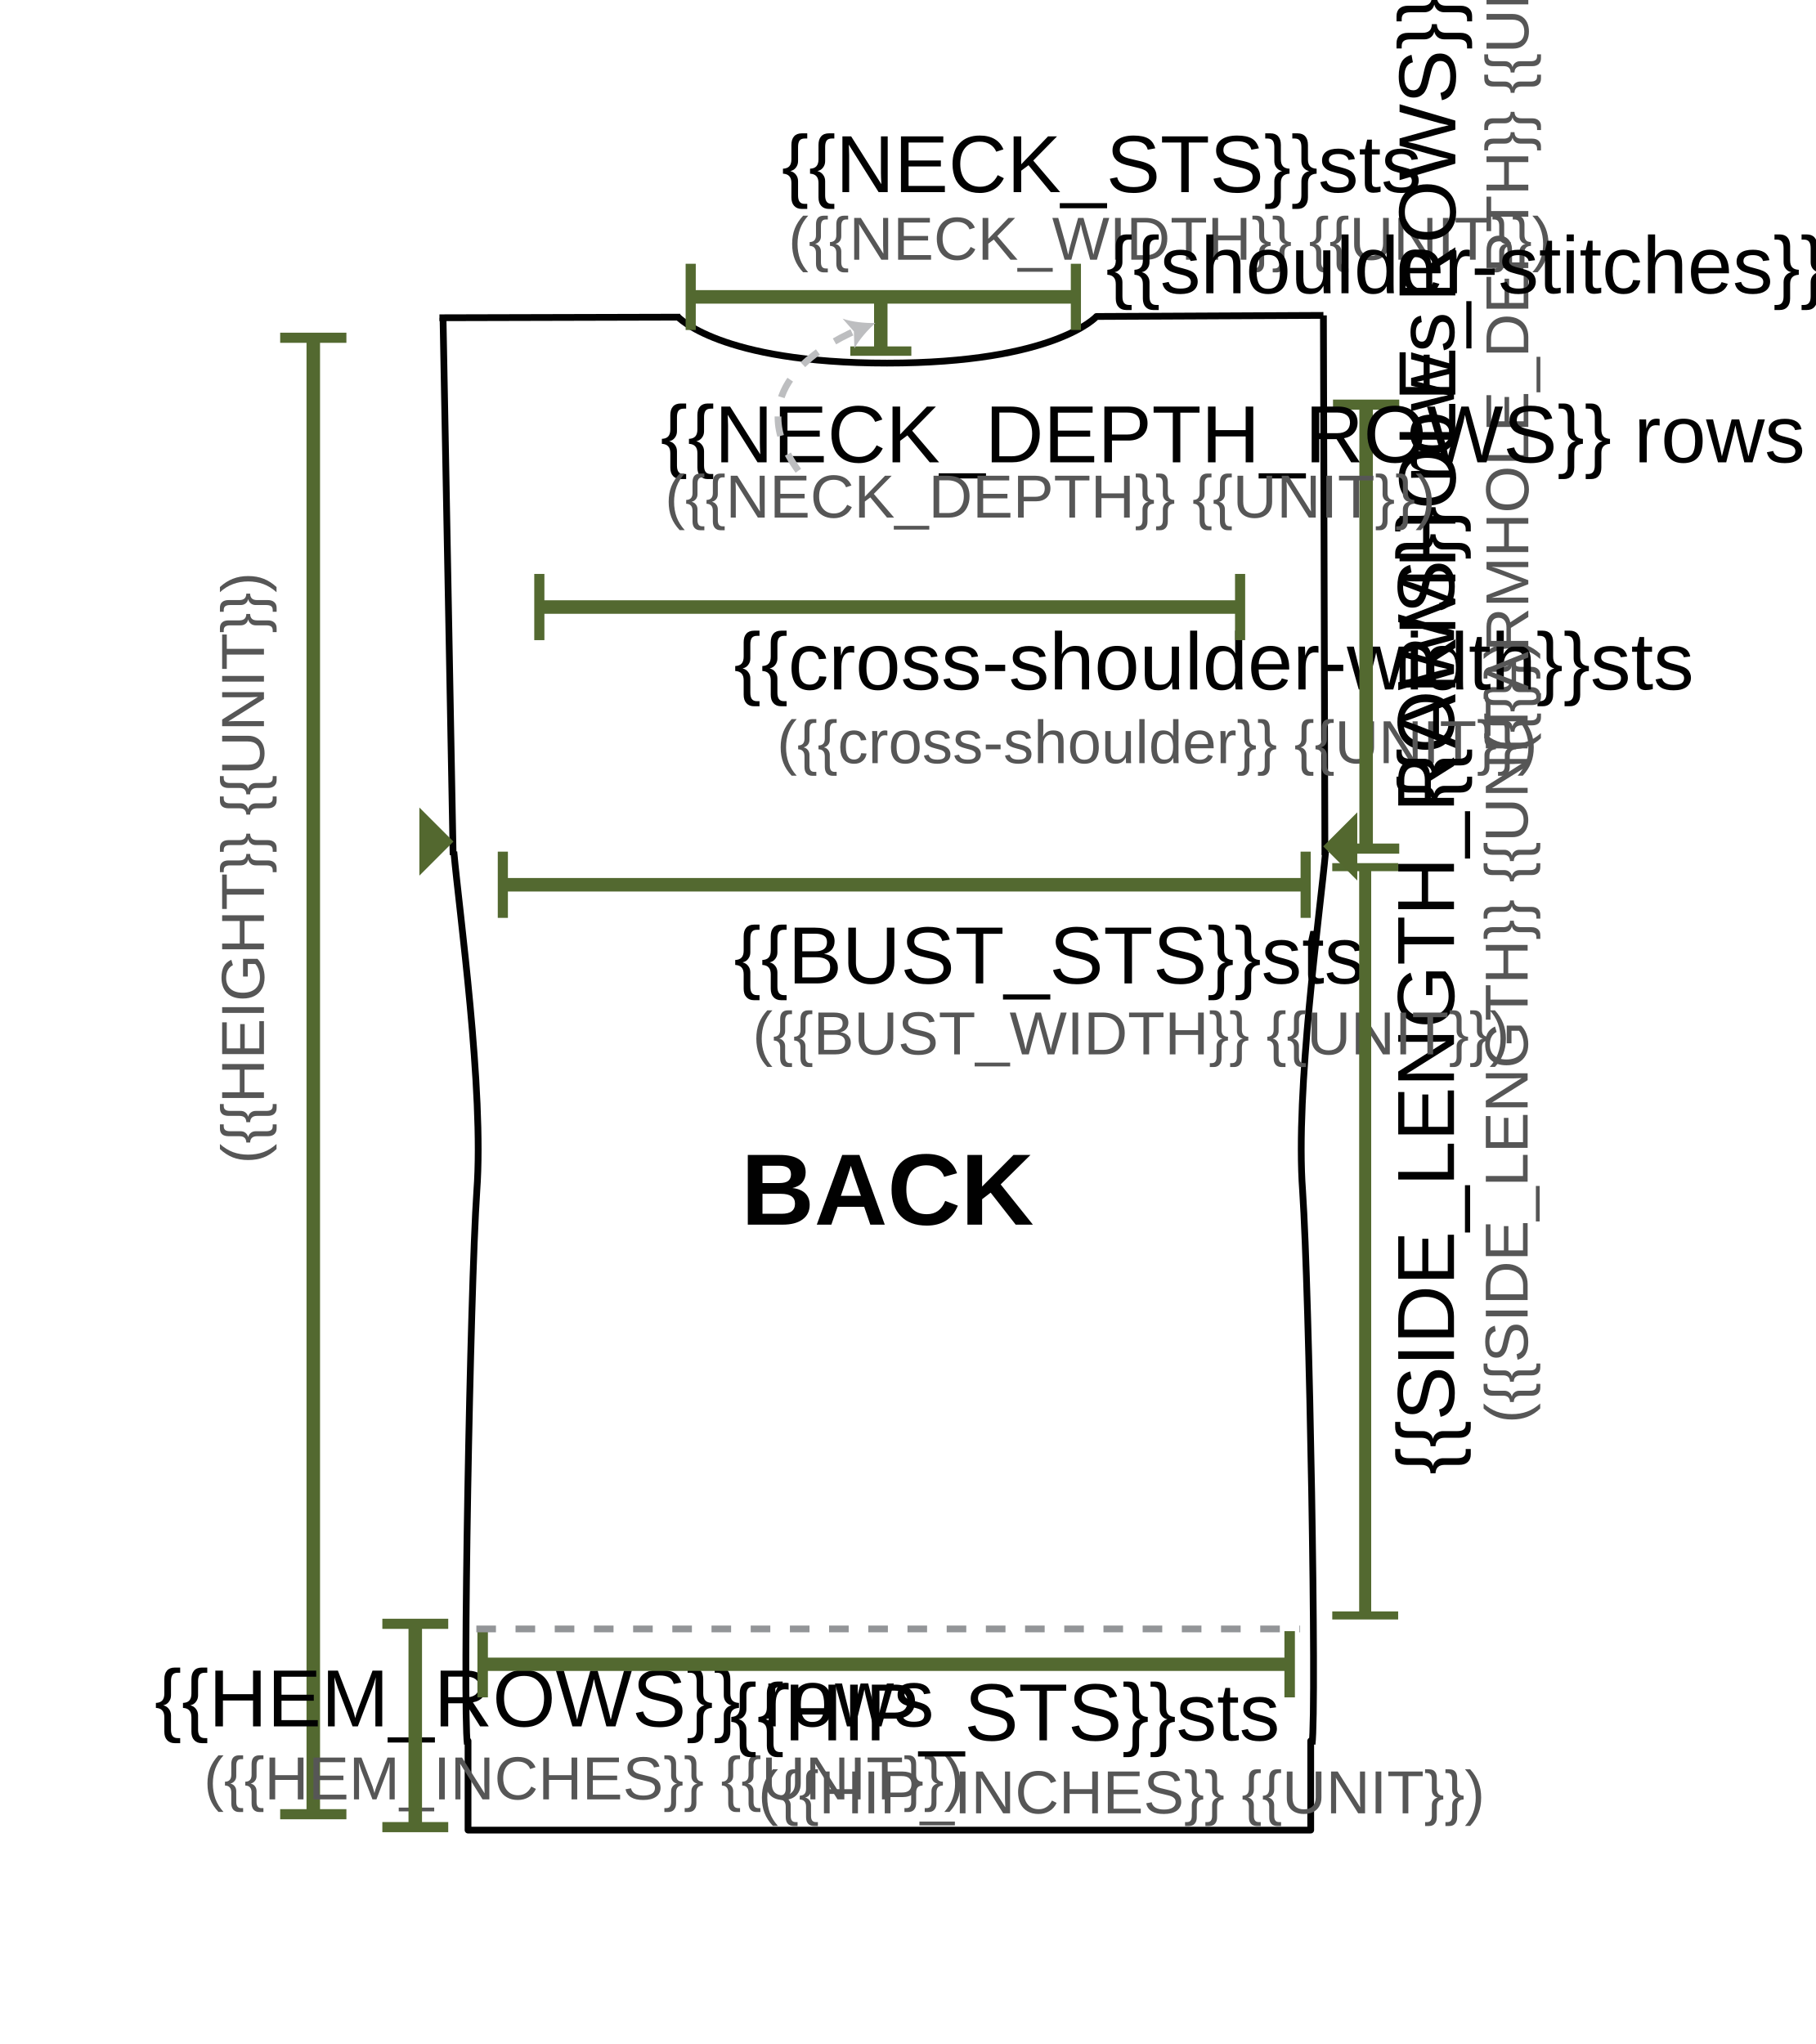
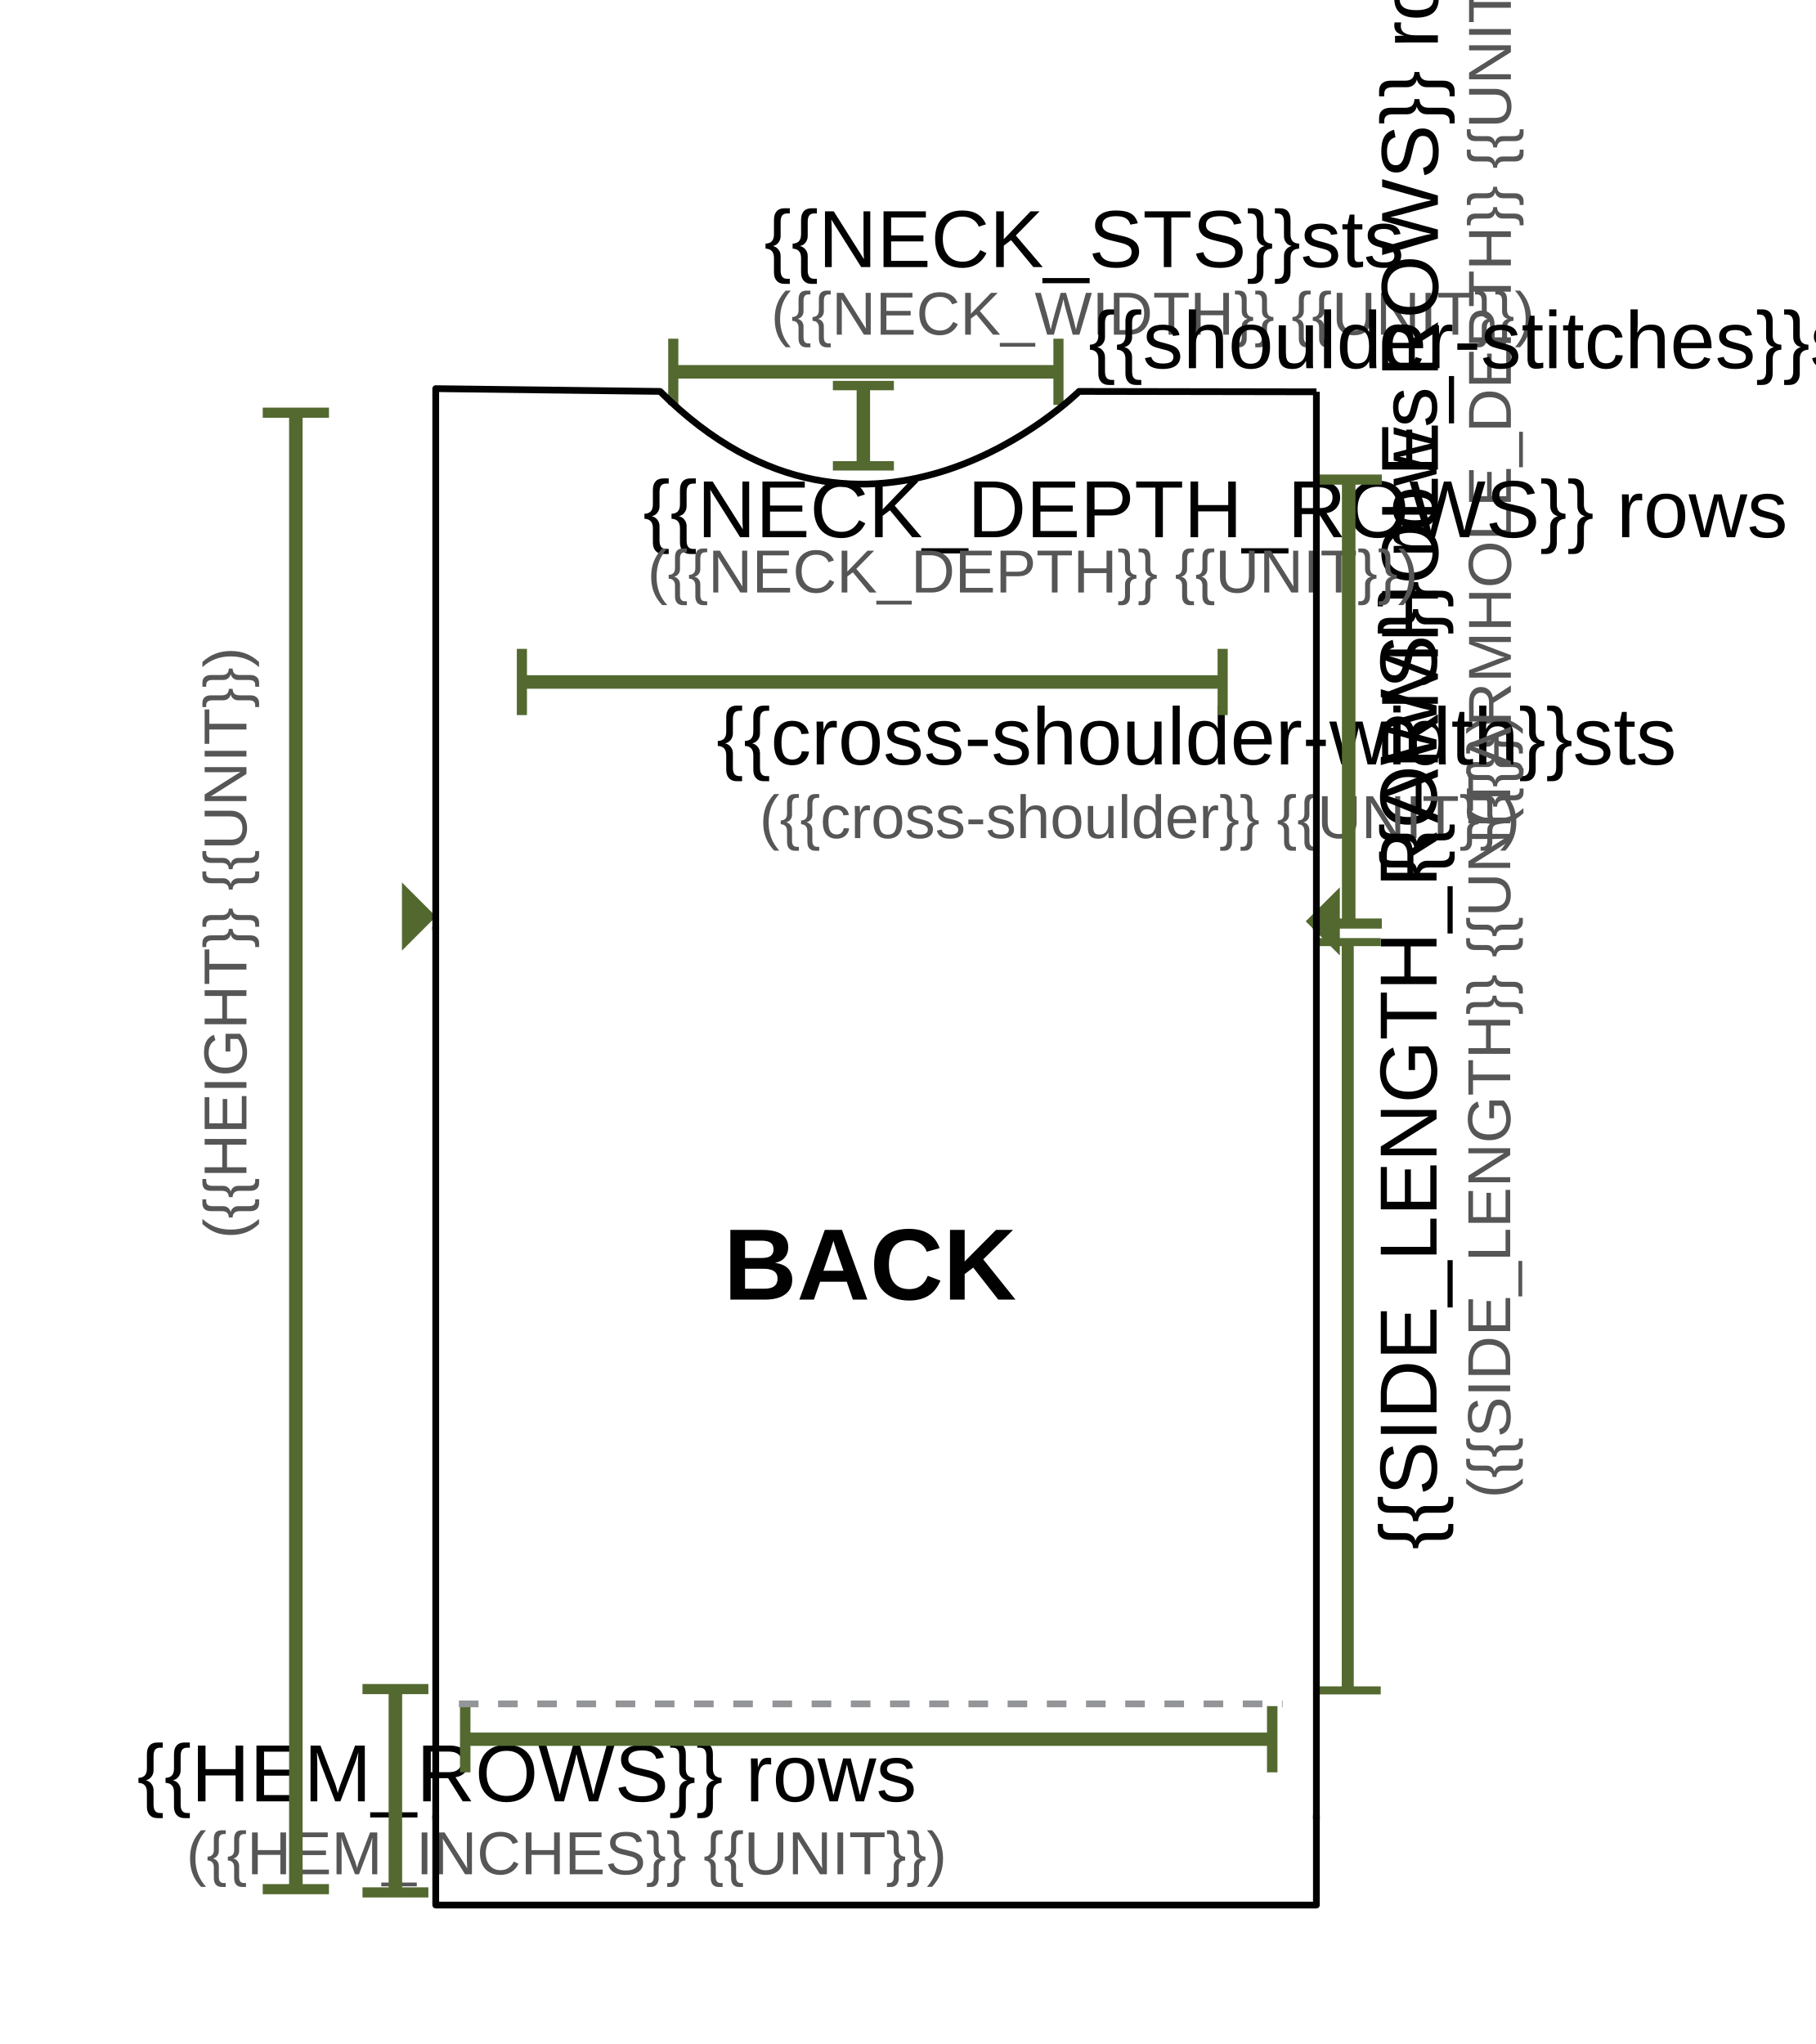
- <svg xmlns="http://www.w3.org/2000/svg" id="full" width="3.73in" height="4.2in" viewBox="0 0 268.64 302.28">
-   <g id="back-body_only">
-     <g id="back">
-       <polyline points="69.26 257.53 69.26 270.73 193.96 270.73 193.96 257.53" fill="none" stroke="#020202" stroke-linecap="round" stroke-linejoin="round" />
-       <path d="M67.16,125.93c.8,8.9,4.5,35.3,3.4,50.2-1,14.9-2.1,76.3-1.4,81.9" fill="none" stroke="#020202" />
-       <path d="M196.16,125.93c-.8,8.9-4.5,35.3-3.4,50.2,1,14.9,2.1,76.3,1.4,81.9" fill="none" stroke="#020202" />
-       <path d="M65.56,46.92l1.49,79.51" fill="none" stroke="#020202" stroke-linejoin="round" />
-       <path d="M195.84,46.57l.22,79.86" fill="none" stroke="#020202" stroke-linejoin="round" />
-       <path d="M100.26,46.73s6.1,6.9,31,6.9,31-6.9,31-6.9l33.58-.16" fill="none" stroke="#020202" stroke-linejoin="round" />
-     </g>
-     <line x1="65.03" y1="46.92" x2="100.66" y2="46.83" fill="none" stroke="#020202" stroke-linejoin="round" />
+ <svg xmlns="http://www.w3.org/2000/svg" width="3.73in" height="4.2in" viewBox="0 0 268.64 302.28">
+   <g id="measurements">
    <g isolation="isolate">
      <g isolation="isolate">
        <g isolation="isolate">
          <g isolation="isolate">
            <g isolation="isolate">
              <g isolation="isolate">
                <g isolation="isolate">
-                   <text transform="translate(109.66 181.13)" fill="#010101" font-family="Arial-BoldMT, Arial" font-size="15" font-weight="700" isolation="isolate">
+                   <text transform="translate(212.58 229.22) rotate(-90)" fill="#010101" font-family="ArialMT, Arial" font-size="12" isolation="isolate">
+                     <tspan x="0" y="0">{{SIDE_LENGTH_ROWS}} rows</tspan>
+                   </text>
+                 </g>
+               </g>
+             </g>
+           </g>
+         </g>
+       </g>
+     </g>
+     <g isolation="isolate">
+       <g isolation="isolate">
+         <g isolation="isolate">
+           <g isolation="isolate">
+             <g isolation="isolate">
+               <g isolation="isolate">
+                 <g isolation="isolate">
+                   <text transform="translate(223.48 221.62) rotate(-90)" fill="#565656" font-family="ArialMT, Arial" font-size="9" isolation="isolate">
+                     <tspan x="0" y="0">({{SIDE_LENGTH}} {{UNIT}})</tspan>
+                   </text>
+                 </g>
+               </g>
+             </g>
+           </g>
+         </g>
+       </g>
+     </g>
+     <g id="HEIGHT_UNIT">
+       <g isolation="isolate">
+         <g isolation="isolate">
+           <g isolation="isolate">
+             <g isolation="isolate">
+               <g isolation="isolate">
+                 <g isolation="isolate">
+                   <g isolation="isolate">
+                     <text transform="translate(36.47 183.22) rotate(-90)" fill="#565656" font-family="ArialMT, Arial" font-size="9" isolation="isolate">
+                       <tspan x="0" y="0">({{HEIGHT}} {{UNIT}})</tspan>
+                     </text>
+                   </g>
+                 </g>
+               </g>
+             </g>
+           </g>
+         </g>
+       </g>
+     </g>
+     <g id="HEM_MEASUREMENT" isolation="isolate">
+       <g isolation="isolate">
+         <g isolation="isolate">
+           <g isolation="isolate">
+             <g isolation="isolate">
+               <g isolation="isolate">
+                 <g isolation="isolate">
+                   <g isolation="isolate">
+                     <text transform="translate(16.95 266.47)" fill="#010101" font-family="ArialMT, Arial" font-size="12" isolation="isolate">
+                       <tspan x="0" y="0" xml:space="preserve"> {{HEM_ROWS}} rows</tspan>
+                     </text>
+                   </g>
+                 </g>
+               </g>
+             </g>
+           </g>
+         </g>
+         <g isolation="isolate">
+           <g isolation="isolate">
+             <g isolation="isolate">
+               <g isolation="isolate">
+                 <g isolation="isolate">
+                   <g isolation="isolate">
+                     <text transform="translate(12.55 277.27)" fill="#565656" font-family="ArialMT, Arial" font-size="9" isolation="isolate">
+                       <tspan x="0" y="0" xml:space="preserve">      ({{HEM_INCHES}} {{UNIT}})</tspan>
+                     </text>
+                   </g>
+                 </g>
+               </g>
+             </g>
+           </g>
+         </g>
+       </g>
+     </g>
+     <g id="CROSS_SHOULDER_UNIT">
+       <g isolation="isolate">
+         <g isolation="isolate">
+           <g isolation="isolate">
+             <g isolation="isolate">
+               <g isolation="isolate">
+                 <g isolation="isolate">
+                   <g isolation="isolate">
+                     <text transform="translate(112.38 123.92)" fill="#565656" font-family="ArialMT, Arial" font-size="9" isolation="isolate">
+                       <tspan x="0" y="0">({{cross-shoulder}} {{UNIT}})</tspan>
+                     </text>
+                   </g>
+                 </g>
+               </g>
+             </g>
+           </g>
+         </g>
+       </g>
+     </g>
+     <g id="CROSS_SHOULDER_STS" isolation="isolate">
+       <g isolation="isolate">
+         <g isolation="isolate">
+           <g isolation="isolate">
+             <g isolation="isolate">
+               <g isolation="isolate">
+                 <g isolation="isolate">
+                   <g isolation="isolate">
+                     <text transform="translate(102.68 113.02)" fill="#010101" font-family="ArialMT, Arial" font-size="12" isolation="isolate">
+                       <tspan x="0" y="0" xml:space="preserve"> {{cross-shoulder-width}}sts</tspan>
+                     </text>
+                   </g>
+                 </g>
+               </g>
+             </g>
+           </g>
+         </g>
+       </g>
+     </g>
+     <g id="NECK_WIDTH_STS" isolation="isolate">
+       <g isolation="isolate">
+         <g isolation="isolate">
+           <g isolation="isolate">
+             <g isolation="isolate">
+               <g isolation="isolate">
+                 <g isolation="isolate">
+                   <g isolation="isolate">
+                     <text transform="translate(113.08 39.42)" fill="#010101" font-family="ArialMT, Arial" font-size="12" isolation="isolate">
+                       <tspan x="0" y="0">{{NECK_STS}}sts</tspan>
+                     </text>
+                   </g>
+                 </g>
+               </g>
+             </g>
+           </g>
+         </g>
+       </g>
+     </g>
+     <g id="NECK_WIDTH_UNITS">
+       <g isolation="isolate">
+         <g isolation="isolate">
+           <g isolation="isolate">
+             <g isolation="isolate">
+               <g isolation="isolate">
+                 <g isolation="isolate">
+                   <g isolation="isolate">
+                     <text transform="translate(114.08 49.42)" fill="#565656" font-family="ArialMT, Arial" font-size="9" isolation="isolate">
+                       <tspan x="0" y="0">({{NECK_WIDTH}} {{UNIT}})</tspan>
+                     </text>
+                   </g>
+                 </g>
+               </g>
+             </g>
+           </g>
+         </g>
+       </g>
+     </g>
+     <g id="ARMHOLE" isolation="isolate">
+       <g isolation="isolate">
+         <g isolation="isolate">
+           <g isolation="isolate">
+             <g isolation="isolate">
+               <g isolation="isolate">
+                 <g isolation="isolate">
+                   <g isolation="isolate">
+                     <text transform="translate(212.78 129.72) rotate(-90)" fill="#010101" font-family="ArialMT, Arial" font-size="12" isolation="isolate">
+                       <tspan x="0" y="0">{{ARMHOLE_ROWS}} rows</tspan>
+                     </text>
+                   </g>
+                 </g>
+               </g>
+             </g>
+           </g>
+         </g>
+         <g isolation="isolate">
+           <g isolation="isolate">
+             <g isolation="isolate">
+               <g isolation="isolate">
+                 <g isolation="isolate">
+                   <g isolation="isolate">
+                     <text transform="translate(223.58 122.42) rotate(-90)" fill="#565656" font-family="ArialMT, Arial" font-size="9" isolation="isolate">
+                       <tspan x="0" y="0">({{ARMHOLE_DEPTH}} {{UNIT}})</tspan>
+                     </text>
+                   </g>
+                 </g>
+               </g>
+             </g>
+           </g>
+         </g>
+       </g>
+     </g>
+     <g id="NECK_DEPTH_ROWS" isolation="isolate">
+       <g isolation="isolate">
+         <g isolation="isolate">
+           <g isolation="isolate">
+             <g isolation="isolate">
+               <g isolation="isolate">
+                 <g isolation="isolate">
+                   <g isolation="isolate">
+                     <text transform="translate(95.16 79.4)" fill="#010101" font-family="ArialMT, Arial" font-size="12" isolation="isolate">
+                       <tspan x="0" y="0">{{NECK_DEPTH_ROWS}} rows</tspan>
+                     </text>
+                   </g>
+                 </g>
+               </g>
+             </g>
+           </g>
+         </g>
+       </g>
+     </g>
+     <g id="NECK_DEPTH_UNITS">
+       <g isolation="isolate">
+         <g isolation="isolate">
+           <g isolation="isolate">
+             <g isolation="isolate">
+               <g isolation="isolate">
+                 <g isolation="isolate">
+                   <g isolation="isolate">
+                     <text transform="translate(95.8 87.58)" fill="#565656" font-family="ArialMT, Arial" font-size="9" isolation="isolate">
+                       <tspan x="0" y="0">({{NECK_DEPTH}} {{UNIT}})</tspan>
+                     </text>
+                   </g>
+                 </g>
+               </g>
+             </g>
+           </g>
+         </g>
+       </g>
+     </g>
+     <g id="NECK_WIDTH_STS-2" isolation="isolate">
+       <g isolation="isolate">
+         <g isolation="isolate">
+           <g isolation="isolate">
+             <g isolation="isolate">
+               <g isolation="isolate">
+                 <g isolation="isolate">
+                   <g isolation="isolate">
+                     <text transform="translate(161.08 54.38)" fill="#010101" font-family="ArialMT, Arial" font-size="12" isolation="isolate">
+                       <tspan x="0" y="0">{{shoulder-stitches}}sts</tspan>
+                     </text>
+                   </g>
+                 </g>
+               </g>
+             </g>
+           </g>
+         </g>
+       </g>
+     </g>
+   </g>
+   <g id="lines">
+     <g id="HEIGHT_LINE">
+       <line x1="43.78" y1="279.42" x2="43.78" y2="61.02" fill="none" stroke="#536930" stroke-miterlimit="10" stroke-width="2" />
+       <rect x="38.88" y="278.72" width="9.8" height="1.5" fill="#536930" />
+       <rect x="38.88" y="60.22" width="9.8" height="1.5" fill="#536930" />
+     </g>
+     <g id="CROSS_SHOULDER">
+       <line x1="77.18" y1="100.82" x2="180.88" y2="100.82" fill="none" stroke="#536930" stroke-miterlimit="10" stroke-width="2" />
+       <rect x="76.48" y="95.92" width="1.5" height="9.8" fill="#536930" />
+       <rect x="180.18" y="95.92" width="1.5" height="9.8" fill="#536930" />
+     </g>
+     <g id="NECKWIDTH">
+       <line x1="99.68" y1="54.92" x2="156.68" y2="54.92" fill="none" stroke="#536930" stroke-miterlimit="10" stroke-width="2" />
+       <rect x="98.88" y="50.02" width="1.5" height="9.8" fill="#536930" />
+       <rect x="155.88" y="50.02" width="1.5" height="9.8" fill="#536930" />
+     </g>
+     <g id="hem_line">
+       <line x1="58.51" y1="249.86" x2="58.51" y2="279.95" fill="none" stroke="#536930" stroke-miterlimit="10" stroke-width="2" />
+       <rect x="53.64" y="249.11" width="9.75" height="1.5" fill="#536930" />
+       <rect x="53.64" y="279.2" width="9.75" height="1.5" fill="#536930" />
+     </g>
+     <g id="HEM_BAND_TOP_LINE">
+       <line x1="68.75" y1="257.28" x2="188.27" y2="257.28" fill="none" stroke="#536930" stroke-miterlimit="10" stroke-width="1.97" />
+       <rect x="68.07" y="252.38" width="1.55" height="9.8" fill="#536930" />
+       <rect x="187.49" y="252.38" width="1.55" height="9.8" fill="#536930" />
+     </g>
+     <g id="SIDE_SEAM">
+       <line x1="199.44" y1="139.31" x2="199.44" y2="250.05" fill="none" stroke="#536930" stroke-miterlimit="10" stroke-width="1.78" />
+       <rect x="194.57" y="138.72" width="9.75" height="1.19" fill="#536930" />
+       <rect x="194.57" y="249.46" width="9.75" height="1.19" fill="#536930" />
+     </g>
+     <g id="ARMHOLE_LINE">
+       <line x1="199.58" y1="70.82" x2="199.58" y2="136.62" fill="none" stroke="#536930" stroke-miterlimit="10" stroke-width="2" />
+       <rect x="194.68" y="70.12" width="9.8" height="1.5" fill="#536930" />
+       <rect x="194.68" y="135.82" width="9.8" height="1.5" fill="#536930" />
+     </g>
+     <line x1="127.76" y1="56.95" x2="127.76" y2="68.83" fill="none" stroke="#536930" stroke-miterlimit="10" stroke-width="1.99" />
+     <rect x="123.25" y="56.26" width="9.03" height="1.39" fill="#536930" />
+     <rect x="123.25" y="68.14" width="9.03" height="1.39" fill="#536930" />
+     <line x1="67.91" y1="252.05" x2="189.81" y2="252.05" fill="none" stroke="#939598" stroke-dasharray="2.9 2.9" stroke-miterlimit="10" />
+     <g id="underarm_markers">
+       <polygon points="59.48 130.49 64.52 135.53 59.48 140.57 59.48 130.49" fill="#53682f" />
+       <polygon points="198.27 141.29 193.22 136.24 198.27 131.2 198.27 141.29" fill="#53682f" />
+     </g>
+   </g>
+   <g id="bodies">
+     <g id="straight_back">
+       <polyline points="64.48 268.62 64.48 281.82 194.8 281.82 194.8 268.62" fill="none" stroke="#020202" stroke-linecap="round" stroke-linejoin="round" />
+       <path d="M64.48,137.02v132.1" fill="none" stroke="#020202" />
+       <path d="M194.8,137.02v132.1" fill="none" stroke="#020202" />
+       <path d="M64.48,137.52V57.41l33.2.41c30.92,30.87,62,0,62,0l35.13.06" fill="none" stroke="#020202" stroke-linejoin="round" />
+       <path d="M194.8,57.88v79.64" fill="none" stroke="#020202" stroke-linejoin="round" />
+     </g>
+     <g isolation="isolate">
+       <g isolation="isolate">
+         <g isolation="isolate">
+           <g isolation="isolate">
+             <g isolation="isolate">
+               <g isolation="isolate">
+                 <g isolation="isolate">
+                   <text transform="translate(107.08 192.22)" fill="#010101" font-family="Arial-BoldMT, Arial" font-size="15" font-weight="700" isolation="isolate">
                    <tspan x="0" y="0">BACK</tspan>
                  </text>
                </g>
              </g>
            </g>
          </g>
        </g>
      </g>
    </g>
  </g>
-   <g id="back-measurement">
-     <g isolation="isolate">
-       <g isolation="isolate">
-         <g isolation="isolate">
-           <g isolation="isolate">
-             <g isolation="isolate">
-               <g isolation="isolate">
-                 <g isolation="isolate">
-                   <text transform="translate(215.16 218.13) rotate(-90)" fill="#010101" font-family="ArialMT, Arial" font-size="12" isolation="isolate">
-                     <tspan x="0" y="0">{{SIDE_LENGTH_ROWS}} rows</tspan>
-                   </text>
-                 </g>
-               </g>
-             </g>
-           </g>
-         </g>
-       </g>
-     </g>
-     <g isolation="isolate">
-       <g isolation="isolate">
-         <g isolation="isolate">
-           <g isolation="isolate">
-             <g isolation="isolate">
-               <g isolation="isolate">
-                 <g isolation="isolate">
-                   <text transform="translate(226.06 210.53) rotate(-90)" fill="#565656" font-family="ArialMT, Arial" font-size="9" isolation="isolate">
-                     <tspan x="0" y="0">({{SIDE_LENGTH}} {{UNIT}})</tspan>
-                   </text>
-                 </g>
-               </g>
-             </g>
-           </g>
-         </g>
-       </g>
-     </g>
-     <g id="NECKWIDTH">
-       <line x1="102.26" y1="43.83" x2="159.26" y2="43.83" fill="none" stroke="#536930" stroke-miterlimit="10" stroke-width="2" />
-       <rect x="101.46" y="38.93" width="1.5" height="9.8" fill="#536930" />
-       <rect x="158.46" y="38.93" width="1.5" height="9.8" fill="#536930" />
-     </g>
-     <g id="HEIGHT_LINE">
-       <line x1="46.36" y1="268.33" x2="46.36" y2="49.93" fill="none" stroke="#536930" stroke-miterlimit="10" stroke-width="2" />
-       <rect x="41.46" y="267.63" width="9.8" height="1.5" fill="#536930" />
-       <rect x="41.46" y="49.13" width="9.8" height="1.5" fill="#536930" />
-     </g>
-     <g id="HEIGHT_UNIT">
-       <g isolation="isolate">
-         <g isolation="isolate">
-           <g isolation="isolate">
-             <g isolation="isolate">
-               <g isolation="isolate">
-                 <g isolation="isolate">
-                   <g isolation="isolate">
-                     <text transform="translate(39.06 172.13) rotate(-90)" fill="#565656" font-family="ArialMT, Arial" font-size="9" isolation="isolate">
-                       <tspan x="0" y="0">({{HEIGHT}} {{UNIT}})</tspan>
-                     </text>
-                   </g>
-                 </g>
-               </g>
-             </g>
-           </g>
-         </g>
-       </g>
-     </g>
-     <g id="BUST_STS" isolation="isolate">
-       <g isolation="isolate">
-         <g isolation="isolate">
-           <g isolation="isolate">
-             <g isolation="isolate">
-               <g isolation="isolate">
-                 <g isolation="isolate">
-                   <g isolation="isolate">
-                     <text transform="translate(105.26 145.43)" fill="#010101" font-family="ArialMT, Arial" font-size="12" isolation="isolate">
-                       <tspan x="0" y="0" xml:space="preserve"> {{BUST_STS}}sts</tspan>
-                     </text>
-                   </g>
-                 </g>
-               </g>
-             </g>
-           </g>
-         </g>
-       </g>
-     </g>
-     <g id="HEM_MEASUREMENT" isolation="isolate">
-       <g isolation="isolate">
-         <g isolation="isolate">
-           <g isolation="isolate">
-             <g isolation="isolate">
-               <g isolation="isolate">
-                 <g isolation="isolate">
-                   <g isolation="isolate">
-                     <text transform="translate(19.53 255.38)" fill="#010101" font-family="ArialMT, Arial" font-size="12" isolation="isolate">
-                       <tspan x="0" y="0" xml:space="preserve"> {{HEM_ROWS}} rows</tspan>
-                     </text>
-                   </g>
-                 </g>
-               </g>
-             </g>
-           </g>
-         </g>
-         <g isolation="isolate">
-           <g isolation="isolate">
-             <g isolation="isolate">
-               <g isolation="isolate">
-                 <g isolation="isolate">
-                   <g isolation="isolate">
-                     <text transform="translate(15.13 266.18)" fill="#565656" font-family="ArialMT, Arial" font-size="9" isolation="isolate">
-                       <tspan x="0" y="0" xml:space="preserve">      ({{HEM_INCHES}} {{UNIT}})</tspan>
-                     </text>
-                   </g>
-                 </g>
-               </g>
-             </g>
-           </g>
-         </g>
-       </g>
-     </g>
-     <g id="BUST_UNIT">
-       <g isolation="isolate">
-         <g isolation="isolate">
-           <g isolation="isolate">
-             <g isolation="isolate">
-               <g isolation="isolate">
-                 <g isolation="isolate">
-                   <g isolation="isolate">
-                     <text transform="translate(111.36 155.93)" fill="#565656" font-family="ArialMT, Arial" font-size="9" isolation="isolate">
-                       <tspan x="0" y="0">({{BUST_WIDTH}} {{UNIT}})</tspan>
-                     </text>
-                   </g>
-                 </g>
-               </g>
-             </g>
-           </g>
-         </g>
-       </g>
-     </g>
-     <g id="BUST_LINE">
-       <line x1="74.46" y1="130.83" x2="193.26" y2="130.83" fill="none" stroke="#536930" stroke-miterlimit="10" stroke-width="2" />
-       <rect x="73.66" y="125.93" width="1.5" height="9.8" fill="#536930" />
-       <rect x="192.46" y="125.93" width="1.5" height="9.8" fill="#536930" />
-     </g>
-     <g id="HEM_BAND_TOP_LINE">
-       <line x1="71.33" y1="246.19" x2="190.85" y2="246.19" fill="none" stroke="#536930" stroke-miterlimit="10" stroke-width="1.97" />
-       <rect x="70.65" y="241.29" width="1.55" height="9.8" fill="#536930" />
-       <rect x="190.07" y="241.29" width="1.55" height="9.8" fill="#536930" />
-     </g>
-     <g id="CROSS_SHOULDER_UNIT">
-       <g isolation="isolate">
-         <g isolation="isolate">
-           <g isolation="isolate">
-             <g isolation="isolate">
-               <g isolation="isolate">
-                 <g isolation="isolate">
-                   <g isolation="isolate">
-                     <text transform="translate(114.96 112.83)" fill="#565656" font-family="ArialMT, Arial" font-size="9" isolation="isolate">
-                       <tspan x="0" y="0">({{cross-shoulder}} {{UNIT}})</tspan>
-                     </text>
-                   </g>
-                 </g>
-               </g>
-             </g>
-           </g>
-         </g>
-       </g>
-     </g>
-     <g id="CROSS_SHOULDER_STS" isolation="isolate">
-       <g isolation="isolate">
-         <g isolation="isolate">
-           <g isolation="isolate">
-             <g isolation="isolate">
-               <g isolation="isolate">
-                 <g isolation="isolate">
-                   <g isolation="isolate">
-                     <text transform="translate(105.26 101.93)" fill="#010101" font-family="ArialMT, Arial" font-size="12" isolation="isolate">
-                       <tspan x="0" y="0" xml:space="preserve"> {{cross-shoulder-width}}sts</tspan>
-                     </text>
-                   </g>
-                 </g>
-               </g>
-             </g>
-           </g>
-         </g>
-       </g>
-     </g>
-     <g id="CROSS_SHOULDER">
-       <line x1="79.76" y1="89.73" x2="183.46" y2="89.73" fill="none" stroke="#536930" stroke-miterlimit="10" stroke-width="2" />
-       <rect x="79.06" y="84.83" width="1.5" height="9.8" fill="#536930" />
-       <rect x="182.76" y="84.83" width="1.5" height="9.8" fill="#536930" />
-     </g>
-     <g id="NECK_WIDTH_STS" isolation="isolate">
-       <g isolation="isolate">
-         <g isolation="isolate">
-           <g isolation="isolate">
-             <g isolation="isolate">
-               <g isolation="isolate">
-                 <g isolation="isolate">
-                   <g isolation="isolate">
-                     <text transform="translate(115.66 28.33)" fill="#010101" font-family="ArialMT, Arial" font-size="12" isolation="isolate">
-                       <tspan x="0" y="0">{{NECK_STS}}sts</tspan>
-                     </text>
-                   </g>
-                 </g>
-               </g>
-             </g>
-           </g>
-         </g>
-       </g>
-     </g>
-     <g id="NECK_WIDTH_UNITS">
-       <g isolation="isolate">
-         <g isolation="isolate">
-           <g isolation="isolate">
-             <g isolation="isolate">
-               <g isolation="isolate">
-                 <g isolation="isolate">
-                   <g isolation="isolate">
-                     <text transform="translate(116.66 38.33)" fill="#565656" font-family="ArialMT, Arial" font-size="9" isolation="isolate">
-                       <tspan x="0" y="0">({{NECK_WIDTH}} {{UNIT}})</tspan>
-                     </text>
-                   </g>
-                 </g>
-               </g>
-             </g>
-           </g>
-         </g>
-       </g>
-     </g>
-     <line x1="130.34" y1="43.97" x2="130.34" y2="51.85" fill="none" stroke="#536930" stroke-miterlimit="10" stroke-width="1.99" />
-     <rect x="125.83" y="51.16" width="9.03" height="1.39" fill="#536930" />
-     <g id="ARMHOLE_LINE">
-       <line x1="202.16" y1="59.73" x2="202.16" y2="125.53" fill="none" stroke="#536930" stroke-miterlimit="10" stroke-width="2" />
-       <rect x="197.26" y="59.03" width="9.8" height="1.5" fill="#536930" />
-       <rect x="197.26" y="124.73" width="9.8" height="1.5" fill="#536930" />
-     </g>
-     <g id="ARMHOLE" isolation="isolate">
-       <g isolation="isolate">
-         <g isolation="isolate">
-           <g isolation="isolate">
-             <g isolation="isolate">
-               <g isolation="isolate">
-                 <g isolation="isolate">
-                   <g isolation="isolate">
-                     <text transform="translate(215.36 118.63) rotate(-90)" fill="#010101" font-family="ArialMT, Arial" font-size="12" isolation="isolate">
-                       <tspan x="0" y="0">{{ARMHOLE_ROWS}} rows</tspan>
-                     </text>
-                   </g>
-                 </g>
-               </g>
-             </g>
-           </g>
-         </g>
-         <g isolation="isolate">
-           <g isolation="isolate">
-             <g isolation="isolate">
-               <g isolation="isolate">
-                 <g isolation="isolate">
-                   <g isolation="isolate">
-                     <text transform="translate(226.16 111.33) rotate(-90)" fill="#565656" font-family="ArialMT, Arial" font-size="9" isolation="isolate">
-                       <tspan x="0" y="0">({{ARMHOLE_DEPTH}} {{UNIT}})</tspan>
-                     </text>
-                   </g>
-                 </g>
-               </g>
-             </g>
-           </g>
-         </g>
-       </g>
-     </g>
-     <g id="HIP_MEASUREMENT" isolation="isolate">
-       <g isolation="isolate">
-         <g isolation="isolate">
-           <g isolation="isolate">
-             <g isolation="isolate">
-               <g isolation="isolate">
-                 <g isolation="isolate">
-                   <g isolation="isolate">
-                     <text transform="translate(104.68 257.45)" fill="#010101" font-family="ArialMT, Arial" font-size="12" isolation="isolate">
-                       <tspan x="0" y="0" xml:space="preserve"> {{HIP_STS}}sts</tspan>
-                     </text>
-                   </g>
-                 </g>
-               </g>
-             </g>
-           </g>
-         </g>
-         <g isolation="isolate">
-           <g isolation="isolate">
-             <g isolation="isolate">
-               <g isolation="isolate">
-                 <g isolation="isolate">
-                   <g isolation="isolate">
-                     <text transform="translate(104.68 268.25)" fill="#565656" font-family="ArialMT, Arial" font-size="9" isolation="isolate">
-                       <tspan x="0" y="0" xml:space="preserve">   ({{HIP_INCHES}} {{UNIT}})</tspan>
-                     </text>
-                   </g>
-                 </g>
-               </g>
-             </g>
-           </g>
-         </g>
-       </g>
-     </g>
-     <g id="NECK_DEPTH_ROWS" isolation="isolate">
-       <g isolation="isolate">
-         <g isolation="isolate">
-           <g isolation="isolate">
-             <g isolation="isolate">
-               <g isolation="isolate">
-                 <g isolation="isolate">
-                   <g isolation="isolate">
-                     <text transform="translate(97.74 68.31)" fill="#010101" font-family="ArialMT, Arial" font-size="12" isolation="isolate">
-                       <tspan x="0" y="0">{{NECK_DEPTH_ROWS}} rows</tspan>
-                     </text>
-                   </g>
-                 </g>
-               </g>
-             </g>
-           </g>
-         </g>
-       </g>
-     </g>
-     <g id="NECK_DEPTH_UNITS">
-       <g isolation="isolate">
-         <g isolation="isolate">
-           <g isolation="isolate">
-             <g isolation="isolate">
-               <g isolation="isolate">
-                 <g isolation="isolate">
-                   <g isolation="isolate">
-                     <text transform="translate(98.39 76.49)" fill="#565656" font-family="ArialMT, Arial" font-size="9" isolation="isolate">
-                       <tspan x="0" y="0">({{NECK_DEPTH}} {{UNIT}})</tspan>
-                     </text>
-                   </g>
-                 </g>
-               </g>
-             </g>
-           </g>
-         </g>
-       </g>
-     </g>
-     <line x1="70.49" y1="240.96" x2="192.39" y2="240.96" fill="none" stroke="#939598" stroke-dasharray="2.9 2.9" stroke-miterlimit="10" />
-     <g id="NECK_DEPTH-2">
-       <line x1="61.45" y1="240.2" x2="61.45" y2="270.29" fill="none" stroke="#536930" stroke-miterlimit="10" stroke-width="2" />
-       <rect x="56.58" y="239.45" width="9.75" height="1.5" fill="#536930" />
-       <rect x="56.58" y="269.54" width="9.75" height="1.5" fill="#536930" />
-     </g>
-     <g id="SIDE_SEAM">
-       <line x1="202.02" y1="128.22" x2="202.02" y2="238.96" fill="none" stroke="#536930" stroke-miterlimit="10" stroke-width="1.78" />
-       <rect x="197.15" y="127.63" width="9.75" height="1.19" fill="#536930" />
-       <rect x="197.15" y="238.37" width="9.75" height="1.19" fill="#536930" />
-     </g>
-     <g id="NECK_WIDTH_STS-2" isolation="isolate">
-       <g isolation="isolate">
-         <g isolation="isolate">
-           <g isolation="isolate">
-             <g isolation="isolate">
-               <g isolation="isolate">
-                 <g isolation="isolate">
-                   <g isolation="isolate">
-                     <text transform="translate(163.66 43.29)" fill="#010101" font-family="ArialMT, Arial" font-size="12" isolation="isolate">
-                       <tspan x="0" y="0">{{shoulder-stitches}}sts</tspan>
-                     </text>
-                   </g>
-                 </g>
-               </g>
-             </g>
-           </g>
-         </g>
-       </g>
-     </g>
-     <path d="M118.14,69.56c-8.44-11.57,2.97-18.31,8.59-20.78" fill="none" stroke="#bdbec0" stroke-dasharray="2.91 2.91" stroke-miterlimit="10" />
-     <path d="M129.54,47.7c-1.13,1.01-2.44,2.49-3.11,3.78l-.07-2.53-1.67-1.9c1.36.49,3.33.68,4.85.65Z" fill="#bdbec0" />
-   </g>
-   <g id="markers">
-     <polygon points="62.06 119.4 67.1 124.44 62.06 129.48 62.06 119.4" fill="#53682f" />
-     <polygon points="200.85 130.2 195.81 125.15 200.85 120.11 200.85 130.2" fill="#53682f" />
-   </g>
</svg>
